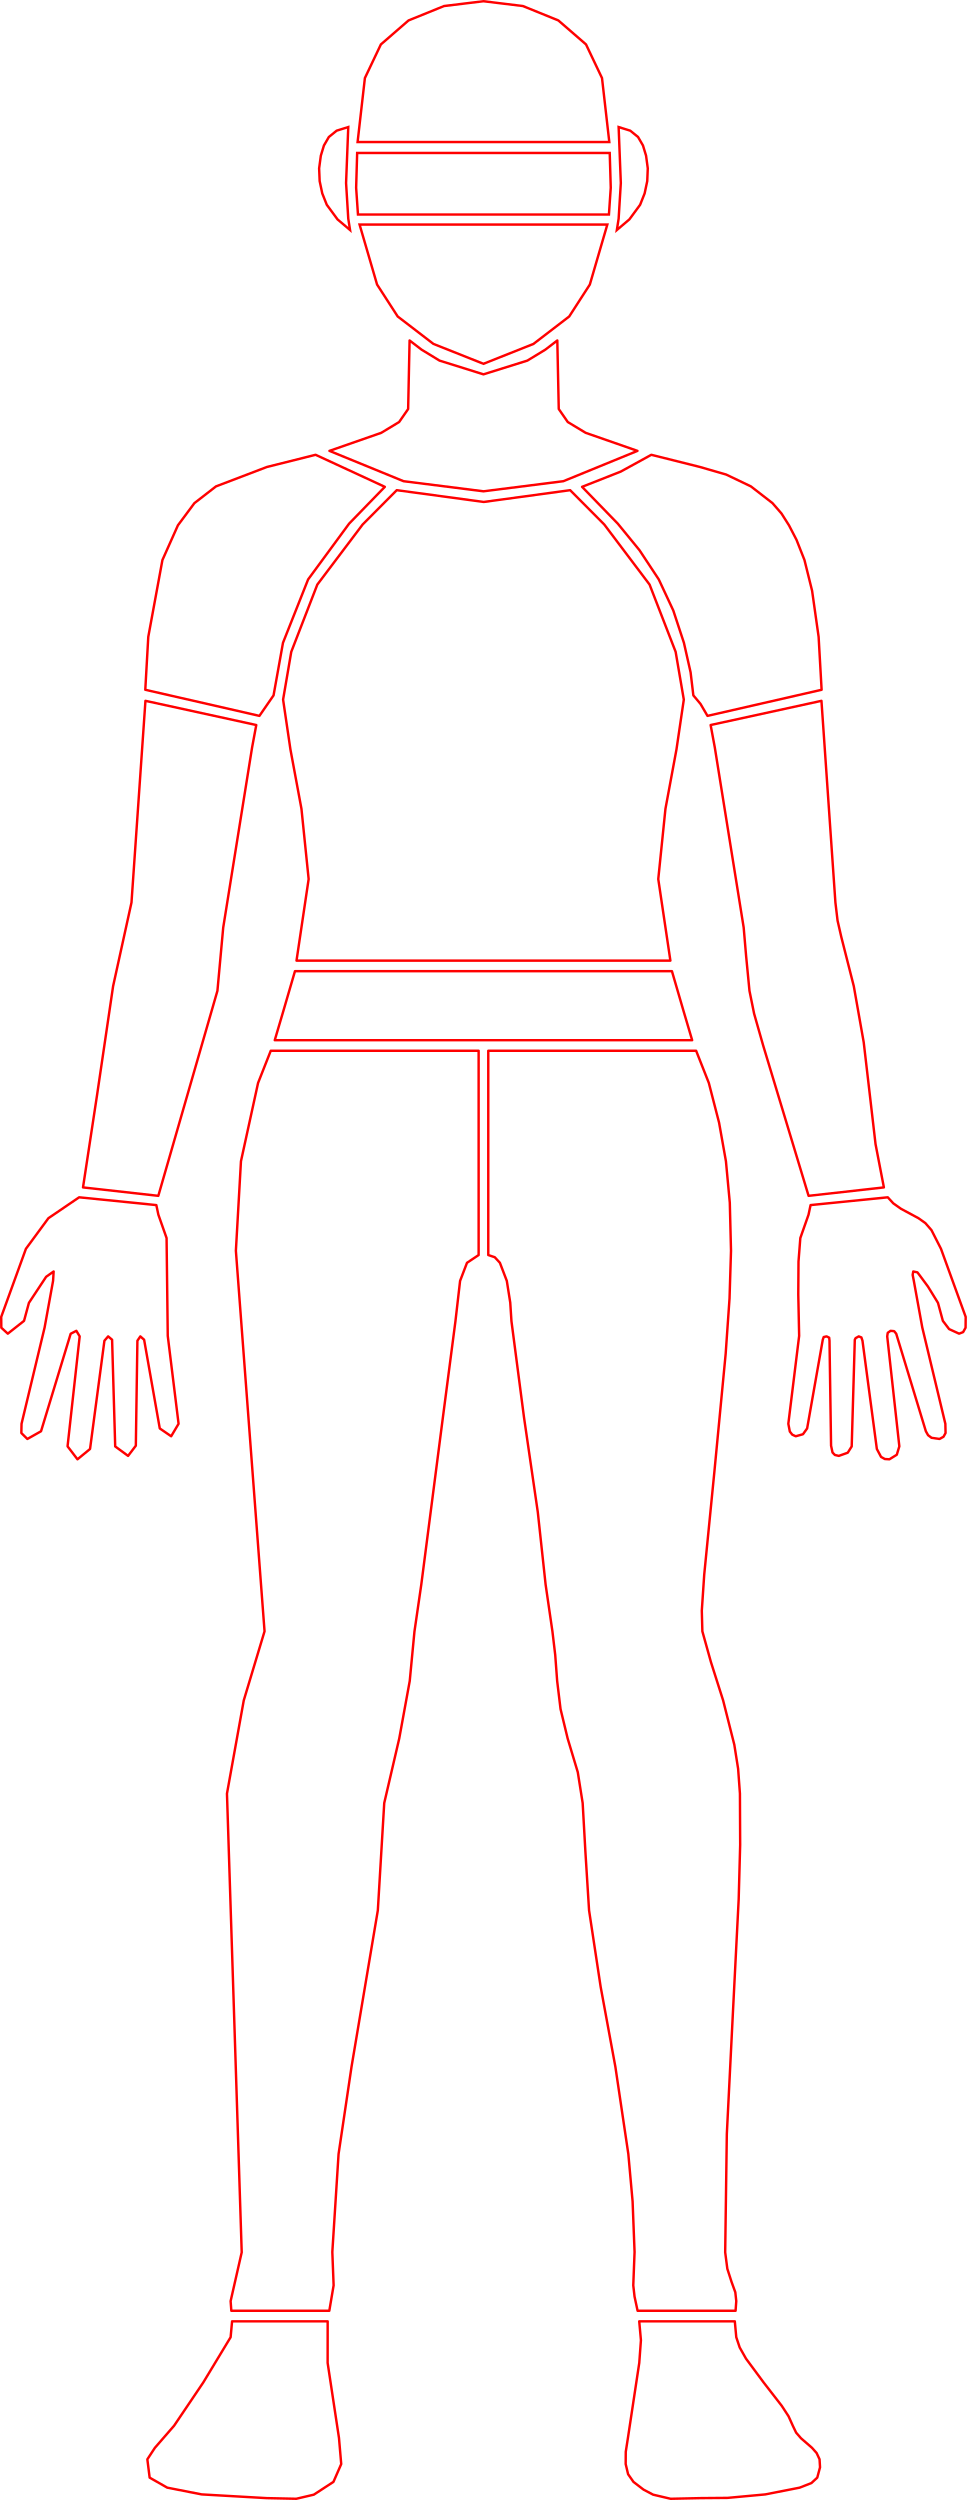
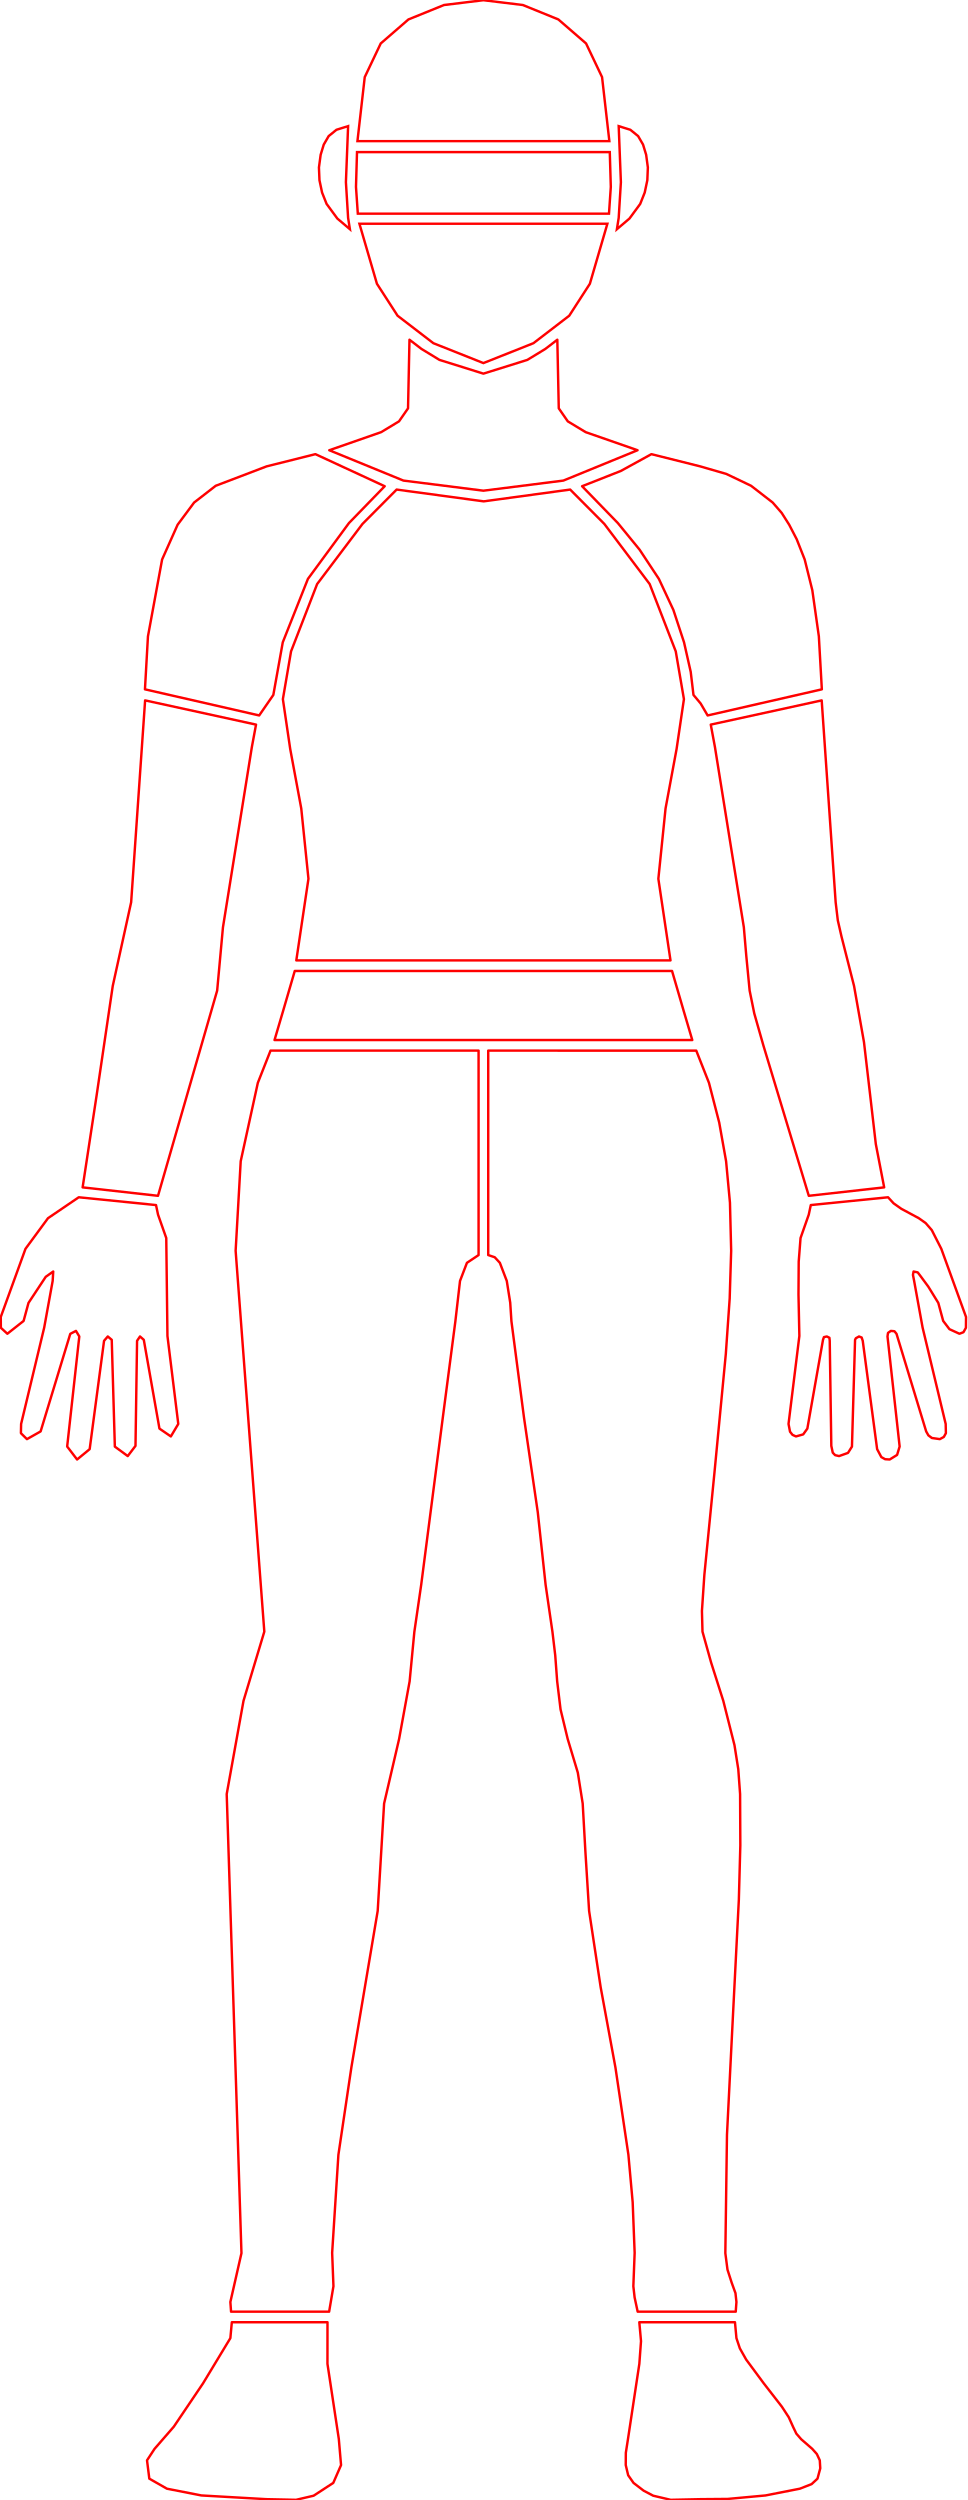
- <svg xmlns="http://www.w3.org/2000/svg" width="396.368" height="1024.847" viewBox="0 0 396.368 1024.847" version="1.1" id="svg1">
+ <svg xmlns="http://www.w3.org/2000/svg" width="396.371" height="1024" viewBox="0 0 396.371 1024" version="1.1" id="svg1">
  <defs id="defs1" />
-   <path style="display:inline;fill:none;fill-opacity:1;fill-rule:evenodd;stroke:#ff0000;stroke-width:1;stroke-linecap:butt;stroke-linejoin:round;stroke-dasharray:none;stroke-opacity:1;paint-order:markers stroke fill" d="m 110.995,430.747 -5.205,13.207 -7.012,32.102 -2.08,36.683 6.826,90.692 4.922,65.299 -8.519,28.339 -6.886,38.206 2.916,90.528 3.13,97.51 -4.546,19.999 0.287,3.967 h 40.166 l 1.77,-10.417 -0.53,-13.683 2.558,-40.166 5.309,-35.745 10.788,-64.157 2.623,-43.968 6.15,-26.457 4.306,-23.593 1.934,-20.275 2.804,-19.28 8.854,-68.5 5.148,-39.461 1.899,-16.49 2.833,-7.415 4.767,-3.18 v -83.745 z" id="right_leg" />
-   <path style="display:inline;fill:none;fill-opacity:1;fill-rule:evenodd;stroke:#ff0000;stroke-width:1;stroke-linecap:butt;stroke-linejoin:round;stroke-dasharray:none;stroke-opacity:1;paint-order:markers stroke fill" d="m 32.44,490.821 -12.597,8.57 -9.219,12.536 -10.124,27.919 0.039,4.43 2.659,2.444 6.657,-5.256 2.001,-7.376 7.059,-10.685 3.072,-2.176 -0.226,3.828 -3.472,19.133 -9.458,39.478 -0.084,3.781 2.471,2.44 5.602,-3.158 12.148,-39.971 2.329,-1.203 1.368,2.28 -4.971,45.076 4.066,5.317 5.153,-4.239 5.891,-44.366 1.527,-1.787 1.621,1.367 1.272,43.743 5.278,3.88 3.179,-4.179 0.644,-43.025 1.2,-1.787 1.556,1.367 6.414,36.368 4.672,3.21 3.038,-5.113 -4.437,-36.043 -0.483,-40.101 -3.369,-9.59 -0.828,-3.919 z" id="right_hand" />
-   <path style="display:inline;fill:none;fill-opacity:1;fill-rule:evenodd;stroke:#ff0000;stroke-width:1;stroke-linecap:butt;stroke-linejoin:round;stroke-dasharray:none;stroke-opacity:1;paint-order:markers stroke fill" d="m 59.623,287.297 -5.72,82.676 -7.535,34.287 -6.601,44.773 -5.739,37.735 30.871,3.452 24.233,-84.056 2.376,-25.938 11.837,-73.817 1.71,-9.192 z" id="right_arm" />
-   <path style="display:inline;fill:none;fill-opacity:1;fill-rule:evenodd;stroke:#ff0000;stroke-width:1;stroke-linecap:butt;stroke-linejoin:round;stroke-dasharray:none;stroke-opacity:1;paint-order:markers stroke fill" d="m 129.37,186.438 -19.967,4.998 -20.862,7.956 -8.846,6.86 -6.757,9.09 -6.355,14.239 -5.799,31.498 -1.227,21.688 46.783,10.7 5.801,-8.404 3.869,-21.565 10.301,-25.968 16.8,-22.864 14.648,-15.092 z" id="right_shoulder" />
-   <path id="Waist" style="display:inline;fill:none;fill-opacity:1;fill-rule:evenodd;stroke:#ff0000;stroke-width:1;stroke-linecap:butt;stroke-linejoin:round;stroke-dasharray:none;stroke-opacity:1;paint-order:markers stroke fill" d="m 120.916,398.126 -4.818,16.529 -3.471,11.766 h 171.114 l -3.474,-11.766 -4.815,-16.529 z" />
-   <path id="Torso" style="display:inline;fill:none;fill-opacity:1;fill-rule:evenodd;stroke:#ff0000;stroke-width:1;stroke-linecap:butt;stroke-linejoin:round;stroke-dasharray:none;stroke-opacity:1;paint-order:markers stroke fill" d="m 162.643,200.944 -13.981,14.066 -18.585,24.639 -10.678,27.567 -3.349,19.574 3.008,20.432 4.52,24.342 2.945,28.806 -4.973,33.43 h 153.268 l -4.97,-33.43 2.946,-28.806 4.516,-24.342 3.011,-20.432 -3.348,-19.574 -10.681,-27.567 -18.584,-24.639 -13.981,-14.066 -35.429,4.827 z" />
-   <path id="Jaw" style="display:inline;fill:none;fill-opacity:1;fill-rule:evenodd;stroke:#ff0000;stroke-width:1;stroke-dasharray:none;stroke-opacity:1" d="m 147.403,92.063 7.172,24.584 8.453,13.087 14.656,11.252 20.5,8.148 20.5,-8.148 14.656,-11.252 8.453,-13.087 7.172,-24.584 z" />
-   <path id="Eye" style="display:inline;fill:none;fill-opacity:1;fill-rule:evenodd;stroke:#ff0000;stroke-width:1;stroke-dasharray:none;stroke-opacity:1" d="m 146.414,62.714 -0.418,14.264 0.748,10.963 H 249.623 l 0.748,-10.963 -0.42,-14.264 z" />
-   <path style="display:inline;fill:none;fill-opacity:1;fill-rule:evenodd;stroke:#ff0000;stroke-width:1;stroke-dasharray:none;stroke-opacity:1" d="m 142.768,52.081 -4.77,1.491 -3.188,2.588 -2.02,3.482 -1.268,4.173 -0.701,5.198 0.217,5.223 1.068,5.045 1.852,4.663 4.401,5.988 5.144,4.364 -0.735,-4.633 -0.9,-14.628 z" id="right_ear" />
-   <path id="Head" style="display:inline;fill:none;fill-opacity:1;fill-rule:evenodd;stroke:#ff0000;stroke-width:1;stroke-dasharray:none;stroke-opacity:1" d="m 149.584,31.995 -2.992,26.225 H 249.775 L 246.785,31.995 240.236,18.217 228.885,8.376 214.337,2.472 198.184,0.504 182.031,2.472 167.482,8.376 156.132,18.217 Z" />
-   <path id="Neck" style="display:inline;opacity:1;fill:none;fill-opacity:1;fill-rule:evenodd;stroke:#ff0000;stroke-width:1;stroke-linecap:butt;stroke-linejoin:round;stroke-dasharray:none;stroke-opacity:1;paint-order:markers stroke fill" d="m 167.905,139.567 -0.592,28.109 -3.695,5.327 -7.328,4.427 -21.24,7.402 30.372,12.428 32.763,4.143 32.76,-4.143 30.376,-12.429 -21.24,-7.402 -7.332,-4.427 -3.694,-5.327 -0.593,-28.109 -4.914,3.775 -7.363,4.484 -18,5.635 -18.004,-5.635 -7.357,-4.484 z" />
-   <path style="display:inline;fill:none;fill-opacity:1;fill-rule:evenodd;stroke:#ff0000;stroke-width:1;stroke-linecap:butt;stroke-linejoin:round;stroke-dasharray:none;stroke-opacity:1;paint-order:markers stroke fill" d="m 95.141,951.605 -0.599,6.506 -11.213,18.554 -11.955,17.719 -7.879,9.071 -3.093,4.715 0.942,7.505 7.218,4.114 14.107,2.764 26.603,1.523 12.18,0.268 7.185,-1.683 8.057,-5.247 3.186,-7.306 -0.92,-10.702 -4.65,-30.761 0.013,-17.04 z" id="right_foot" />
-   <path style="display:inline;fill:none;fill-opacity:1;fill-rule:evenodd;stroke:#ff0000;stroke-width:1;stroke-linecap:butt;stroke-linejoin:round;stroke-dasharray:none;stroke-opacity:1;paint-order:markers stroke fill" d="m 285.373,430.749 5.205,13.204 4.195,16.257 2.817,15.847 1.584,16.992 0.496,19.692 -0.609,19.572 -1.583,22.683 -4.634,48.437 -4.157,42.088 -0.989,14.748 0.224,8.462 3.527,12.65 4.992,15.691 4.584,18.158 1.553,9.824 0.749,10.224 0.095,21.004 -0.607,22.274 -2.404,47.249 -2.458,48.994 -0.672,48.513 0.882,6.755 1.716,5.334 1.553,4.289 0.395,3.622 -0.287,3.966 h -40.167 l -1.253,-5.833 -0.516,-4.583 0.53,-13.683 -0.808,-20.729 -1.75,-19.437 -5.309,-35.743 -6.039,-32.805 -4.749,-31.351 -1.487,-23.767 -1.136,-20.202 -1.999,-12.643 -4.151,-13.817 -2.919,-12.089 -1.387,-11.505 -0.795,-10.674 -1.14,-9.598 -2.803,-19.282 -3.202,-29.682 -5.65,-38.817 -5.148,-39.463 -0.495,-7.602 -1.407,-8.888 -2.831,-7.413 -2.11,-2.292 -2.658,-0.889 v -83.742 z" id="left_leg" />
-   <path style="display:inline;fill:none;fill-opacity:1;fill-rule:evenodd;stroke:#ff0000;stroke-width:1;stroke-linecap:butt;stroke-linejoin:round;stroke-dasharray:none;stroke-opacity:1;paint-order:markers stroke fill" d="m 363.928,490.821 2.267,2.475 3.166,2.241 7.164,3.853 2.823,2.011 2.496,2.872 3.899,7.656 10.125,27.916 -0.04,4.431 -1.009,1.81 -1.649,0.635 -4.097,-1.877 -2.561,-3.378 -2,-7.38 -4.108,-6.678 -2.952,-4.005 -1.367,-1.816 -1.704,-0.361 -0.246,1.395 0.471,2.436 3.472,19.134 9.458,39.478 0.084,3.778 -0.846,1.541 -1.625,0.898 -3.259,-0.469 -1.434,-1.072 -0.909,-1.613 -12.148,-39.975 -0.851,-1.066 -1.478,-0.134 -1.159,0.823 -0.209,1.457 4.971,45.073 -1.042,3.443 -3.024,1.873 -1.884,-0.118 -1.547,-0.874 -1.722,-3.244 -5.89,-44.367 -0.445,-1.36 -1.082,-0.426 -1.292,0.721 -0.329,0.645 -1.272,43.743 -1.624,2.579 -3.654,1.3 -1.61,-0.374 -0.973,-1.014 -0.595,-2.79 -0.644,-43.024 -0.134,-1.264 -1.067,-0.522 -1.179,0.264 -0.377,1.102 -6.413,36.366 -1.703,2.379 -2.969,0.831 -1.409,-0.645 -1.013,-1.284 -0.616,-3.181 4.437,-36.045 -0.358,-17.033 0.091,-13.407 0.75,-9.659 3.369,-9.592 0.828,-3.921 z" id="left_hand" />
-   <path style="display:inline;fill:none;fill-opacity:1;fill-rule:evenodd;stroke:#ff0000;stroke-width:1;stroke-linecap:butt;stroke-linejoin:round;stroke-dasharray:none;stroke-opacity:1;paint-order:markers stroke fill" d="m 336.745,287.297 5.72,82.674 0.888,7.446 1.507,6.595 5.14,20.249 4.071,23.026 2.53,21.745 2.315,19.986 3.424,17.748 -30.871,3.454 -18.615,-61.622 -3.725,-13.095 -1.893,-9.338 -1.372,-14.208 -1.003,-11.731 -11.838,-73.819 -1.71,-9.19 z" id="left_arm" />
-   <path style="display:inline;fill:none;fill-opacity:1;fill-rule:evenodd;stroke:#ff0000;stroke-width:1;stroke-linecap:butt;stroke-linejoin:round;stroke-dasharray:none;stroke-opacity:1;paint-order:markers stroke fill" d="m 266.998,186.439 19.966,4.997 10.701,3.094 10.161,4.862 8.847,6.86 3.688,4.252 3.069,4.838 3.093,5.964 3.262,8.275 3.124,12.59 2.676,18.908 1.226,21.688 -46.782,10.7 -2.864,-4.901 -2.937,-3.503 -1.124,-9.433 -2.745,-12.132 -4.353,-13.232 -5.948,-12.736 -7.898,-11.966 -8.902,-10.898 -14.648,-15.092 15.85,-6.243 z" id="left_shoulder" />
-   <path style="display:inline;fill:none;fill-opacity:1;fill-rule:evenodd;stroke:#ff0000;stroke-width:1;stroke-dasharray:none;stroke-opacity:1" d="m 253.6,52.081 4.77,1.491 3.188,2.588 2.021,3.482 1.267,4.172 0.701,5.198 -0.217,5.223 -1.068,5.045 -1.852,4.663 -4.401,5.988 -5.144,4.364 0.735,-4.633 0.9,-14.628 z" id="left_ear" />
-   <path style="display:inline;fill:none;fill-opacity:1;fill-rule:evenodd;stroke:#ff0000;stroke-width:1;stroke-linecap:butt;stroke-linejoin:round;stroke-dasharray:none;stroke-opacity:1;paint-order:markers stroke fill" d="m 301.227,951.604 0.599,6.507 1.4,4.201 2.59,4.59 7.223,9.761 7.41,9.554 2.821,4.33 1.725,3.837 1.367,2.846 1.986,2.294 4.526,3.933 1.888,2.13 1.205,2.58 0.196,3.28 -1.138,4.23 -2.4,2.23 -4.818,1.88 -14.107,2.77 -15.426,1.42 -11.177,0.1 -12.18,0.27 -7.185,-1.69 -3.913,-2.06 -4.144,-3.18 -2.194,-3.14 -0.993,-4.17 0.034,-5.02 0.886,-5.68 4.65,-30.763 0.684,-9.29 -0.698,-7.75 z" id="left_foot" />
+   <path style="display:inline;fill:none;fill-opacity:1;fill-rule:evenodd;stroke:#ff0000;stroke-width:1;stroke-linecap:butt;stroke-linejoin:round;stroke-dasharray:none;stroke-opacity:1;paint-order:markers stroke fill" d="m 110.811,430.33 -5.205,13.207 -7.012,32.102 -2.08,36.683 6.826,90.692 4.922,65.299 -8.519,28.339 -6.886,38.206 2.916,90.528 3.13,97.51 -4.546,19.999 0.287,3.967 h 40.166 l 1.77,-10.417 -0.53,-13.683 2.558,-40.166 5.309,-35.745 10.788,-64.157 2.623,-43.968 6.15,-26.457 4.306,-23.593 1.934,-20.275 2.804,-19.28 8.854,-68.5 5.148,-39.461 1.899,-16.49 2.833,-7.415 4.767,-3.18 v -83.745 z" id="right_leg" />
+   <path style="display:inline;fill:none;fill-opacity:1;fill-rule:evenodd;stroke:#ff0000;stroke-width:1;stroke-linecap:butt;stroke-linejoin:round;stroke-dasharray:none;stroke-opacity:1;paint-order:markers stroke fill" d="m 32.256,490.404 -12.597,8.57 -9.219,12.536 -10.124,27.919 0.039,4.43 2.659,2.444 6.657,-5.256 2.001,-7.376 7.059,-10.685 3.072,-2.176 -0.226,3.828 -3.472,19.133 -9.458,39.478 -0.084,3.781 2.471,2.44 5.602,-3.158 12.148,-39.971 2.329,-1.203 1.368,2.28 -4.971,45.076 4.066,5.317 5.153,-4.239 5.891,-44.366 1.527,-1.787 1.621,1.367 1.272,43.743 5.278,3.88 3.179,-4.179 0.644,-43.025 1.2,-1.787 1.556,1.367 6.414,36.368 4.672,3.21 3.038,-5.113 -4.437,-36.043 -0.483,-40.101 -3.369,-9.59 -0.828,-3.919 z" id="right_hand" />
+   <path style="display:inline;fill:none;fill-opacity:1;fill-rule:evenodd;stroke:#ff0000;stroke-width:1;stroke-linecap:butt;stroke-linejoin:round;stroke-dasharray:none;stroke-opacity:1;paint-order:markers stroke fill" d="m 59.439,286.88 -5.72,82.676 -7.535,34.287 -6.601,44.773 -5.739,37.735 30.871,3.452 24.233,-84.056 2.376,-25.938 11.837,-73.817 1.71,-9.192 z" id="right_arm" />
+   <path style="display:inline;fill:none;fill-opacity:1;fill-rule:evenodd;stroke:#ff0000;stroke-width:1;stroke-linecap:butt;stroke-linejoin:round;stroke-dasharray:none;stroke-opacity:1;paint-order:markers stroke fill" d="m 129.186,186.021 -19.967,4.998 -20.862,7.956 -8.846,6.86 -6.757,9.09 -6.355,14.239 -5.799,31.498 -1.227,21.688 46.783,10.7 5.801,-8.404 3.869,-21.565 10.301,-25.968 16.8,-22.864 14.648,-15.092 z" id="right_shoulder" />
+   <path id="utility" style="display:inline;fill:none;fill-opacity:1;fill-rule:evenodd;stroke:#ff0000;stroke-width:1;stroke-linecap:butt;stroke-linejoin:round;stroke-dasharray:none;stroke-opacity:1;paint-order:markers stroke fill" d="m 120.732,397.709 -4.818,16.529 -3.471,11.766 h 171.114 l -3.474,-11.766 -4.815,-16.529 z" />
+   <path id="Torso" style="display:inline;fill:none;fill-opacity:1;fill-rule:evenodd;stroke:#ff0000;stroke-width:1;stroke-linecap:butt;stroke-linejoin:round;stroke-dasharray:none;stroke-opacity:1;paint-order:markers stroke fill" d="m 162.459,200.527 -13.981,14.066 -18.585,24.639 -10.678,27.567 -3.349,19.574 3.008,20.432 4.52,24.342 2.945,28.806 -4.973,33.43 h 153.268 l -4.97,-33.43 2.946,-28.806 4.516,-24.342 3.011,-20.432 -3.348,-19.574 -10.681,-27.567 -18.584,-24.639 -13.981,-14.066 -35.429,4.827 z" />
+   <path id="Jaw" style="display:inline;fill:none;fill-opacity:1;fill-rule:evenodd;stroke:#ff0000;stroke-width:1;stroke-dasharray:none;stroke-opacity:1" d="m 147.219,91.646 7.172,24.584 8.453,13.087 14.656,11.252 20.5,8.148 20.5,-8.148 14.656,-11.252 8.453,-13.087 7.172,-24.584 z" />
+   <path id="Eye" style="display:inline;fill:none;fill-opacity:1;fill-rule:evenodd;stroke:#ff0000;stroke-width:1;stroke-dasharray:none;stroke-opacity:1" d="m 146.23,62.297 -0.418,14.264 0.748,10.963 h 102.879 l 0.748,-10.963 -0.42,-14.264 z" />
+   <path style="display:inline;fill:none;fill-opacity:1;fill-rule:evenodd;stroke:#ff0000;stroke-width:1;stroke-dasharray:none;stroke-opacity:1" d="m 142.584,51.664 -4.77,1.491 -3.188,2.588 -2.02,3.482 -1.268,4.173 -0.701,5.198 0.217,5.223 1.068,5.045 1.852,4.663 4.401,5.988 5.144,4.364 -0.735,-4.633 -0.9,-14.628 z" id="right_ear" />
+   <path id="Head" style="display:inline;fill:none;fill-opacity:1;fill-rule:evenodd;stroke:#ff0000;stroke-width:1;stroke-dasharray:none;stroke-opacity:1" d="m 149.4,31.578 -2.992,26.225 H 249.591 L 246.602,31.578 240.052,17.8 228.701,7.96 214.153,2.055 198,0.087 181.847,2.055 167.298,7.96 155.948,17.8 Z" />
+   <path id="Neck" style="display:inline;opacity:1;fill:none;fill-opacity:1;fill-rule:evenodd;stroke:#ff0000;stroke-width:1;stroke-linecap:butt;stroke-linejoin:round;stroke-dasharray:none;stroke-opacity:1;paint-order:markers stroke fill" d="m 167.721,139.151 -0.592,28.109 -3.695,5.327 -7.328,4.427 -21.24,7.402 30.372,12.428 32.763,4.143 32.76,-4.143 30.376,-12.429 -21.24,-7.402 -7.332,-4.427 -3.694,-5.327 -0.593,-28.109 -4.914,3.775 -7.363,4.484 -18,5.635 -18.004,-5.635 -7.357,-4.484 z" />
+   <path style="display:inline;fill:none;fill-opacity:1;fill-rule:evenodd;stroke:#ff0000;stroke-width:1;stroke-linecap:butt;stroke-linejoin:round;stroke-dasharray:none;stroke-opacity:1;paint-order:markers stroke fill" d="m 94.957,951.188 -0.599,6.506 -11.213,18.554 -11.955,17.719 -7.879,9.071 -3.093,4.715 0.942,7.505 7.218,4.114 14.107,2.764 26.603,1.523 12.18,0.268 7.185,-1.683 8.057,-5.247 3.186,-7.306 -0.92,-10.702 -4.65,-30.761 0.013,-17.04 z" id="right_foot" />
+   <path style="display:inline;fill:none;fill-opacity:1;fill-rule:evenodd;stroke:#ff0000;stroke-width:1;stroke-linecap:butt;stroke-linejoin:round;stroke-dasharray:none;stroke-opacity:1;paint-order:markers stroke fill" d="m 285.189,430.332 5.205,13.204 4.195,16.257 2.817,15.847 1.584,16.992 0.496,19.692 -0.609,19.572 -1.583,22.683 -4.634,48.437 -4.157,42.088 -0.989,14.748 0.224,8.462 3.527,12.65 4.992,15.691 4.584,18.158 1.553,9.824 0.749,10.224 0.095,21.004 -0.607,22.274 -2.404,47.249 -2.458,48.994 -0.672,48.513 0.882,6.755 1.716,5.334 1.553,4.289 0.395,3.622 -0.287,3.966 h -40.167 l -1.253,-5.833 -0.516,-4.583 0.53,-13.683 -0.808,-20.729 -1.75,-19.437 -5.309,-35.743 -6.039,-32.805 -4.749,-31.351 -1.487,-23.767 -1.136,-20.202 -1.999,-12.643 -4.151,-13.817 -2.919,-12.089 -1.387,-11.505 -0.795,-10.674 -1.14,-9.598 -2.803,-19.282 -3.202,-29.682 -5.65,-38.817 -5.148,-39.463 -0.495,-7.602 -1.407,-8.888 -2.831,-7.413 -2.11,-2.292 -2.658,-0.889 v -83.742 z" id="left_leg" />
+   <path style="display:inline;fill:none;fill-opacity:1;fill-rule:evenodd;stroke:#ff0000;stroke-width:1;stroke-linecap:butt;stroke-linejoin:round;stroke-dasharray:none;stroke-opacity:1;paint-order:markers stroke fill" d="m 363.744,490.404 2.267,2.475 3.166,2.241 7.164,3.853 2.823,2.011 2.496,2.872 3.899,7.656 10.125,27.916 -0.04,4.431 -1.009,1.81 -1.649,0.635 -4.097,-1.877 -2.561,-3.378 -2,-7.38 -4.108,-6.678 -2.952,-4.005 -1.367,-1.816 -1.704,-0.361 -0.246,1.395 0.471,2.436 3.472,19.134 9.458,39.478 0.084,3.778 -0.846,1.541 -1.625,0.898 -3.259,-0.469 -1.434,-1.072 -0.909,-1.613 -12.148,-39.975 -0.851,-1.066 -1.478,-0.134 -1.159,0.823 -0.209,1.457 4.971,45.073 -1.042,3.443 -3.024,1.873 -1.884,-0.118 -1.547,-0.874 -1.722,-3.244 -5.89,-44.367 -0.445,-1.36 -1.082,-0.426 -1.292,0.721 -0.329,0.645 -1.272,43.743 -1.624,2.579 -3.654,1.3 -1.61,-0.374 -0.973,-1.014 -0.595,-2.79 -0.644,-43.024 -0.134,-1.264 -1.067,-0.522 -1.179,0.264 -0.377,1.102 -6.413,36.366 -1.703,2.379 -2.969,0.831 -1.409,-0.645 -1.013,-1.284 -0.616,-3.181 4.437,-36.045 -0.358,-17.033 0.091,-13.407 0.75,-9.659 3.369,-9.592 0.828,-3.921 z" id="left_hand" />
+   <path style="display:inline;fill:none;fill-opacity:1;fill-rule:evenodd;stroke:#ff0000;stroke-width:1;stroke-linecap:butt;stroke-linejoin:round;stroke-dasharray:none;stroke-opacity:1;paint-order:markers stroke fill" d="m 336.561,286.88 5.72,82.674 0.888,7.446 1.507,6.595 5.14,20.249 4.071,23.026 2.53,21.745 2.315,19.986 3.424,17.748 -30.871,3.454 -18.615,-61.622 -3.725,-13.095 -1.893,-9.338 -1.372,-14.208 -1.003,-11.731 -11.838,-73.819 -1.71,-9.19 z" id="left_arm" />
+   <path style="display:inline;fill:none;fill-opacity:1;fill-rule:evenodd;stroke:#ff0000;stroke-width:1;stroke-linecap:butt;stroke-linejoin:round;stroke-dasharray:none;stroke-opacity:1;paint-order:markers stroke fill" d="m 266.814,186.022 19.966,4.997 10.701,3.094 10.161,4.862 8.847,6.86 3.688,4.252 3.069,4.838 3.093,5.964 3.262,8.275 3.124,12.59 2.676,18.908 1.226,21.688 -46.782,10.7 -2.864,-4.901 -2.937,-3.503 -1.124,-9.433 -2.745,-12.132 -4.353,-13.232 -5.948,-12.736 -7.898,-11.966 -8.902,-10.898 -14.648,-15.092 15.85,-6.243 z" id="left_shoulder" />
+   <path style="display:inline;fill:none;fill-opacity:1;fill-rule:evenodd;stroke:#ff0000;stroke-width:1;stroke-dasharray:none;stroke-opacity:1" d="m 253.416,51.664 4.77,1.491 3.188,2.588 2.021,3.482 1.267,4.172 0.701,5.198 -0.217,5.223 -1.068,5.045 -1.852,4.663 -4.401,5.988 -5.144,4.364 0.735,-4.633 0.9,-14.628 z" id="left_ear" />
+   <path style="display:inline;fill:none;fill-opacity:1;fill-rule:evenodd;stroke:#ff0000;stroke-width:1;stroke-linecap:butt;stroke-linejoin:round;stroke-dasharray:none;stroke-opacity:1;paint-order:markers stroke fill" d="m 301.043,951.187 0.599,6.507 1.4,4.201 2.59,4.59 7.223,9.761 7.41,9.554 2.821,4.33 1.725,3.837 1.367,2.846 1.986,2.294 4.526,3.933 1.888,2.13 1.205,2.58 0.196,3.28 -1.138,4.23 -2.4,2.23 -4.818,1.88 -14.107,2.77 -15.426,1.42 -11.177,0.1 -12.18,0.27 -7.185,-1.69 -3.913,-2.06 -4.144,-3.18 -2.194,-3.14 -0.993,-4.17 0.034,-5.02 0.886,-5.68 4.65,-30.763 0.684,-9.29 -0.698,-7.75 z" id="left_foot" />
</svg>
